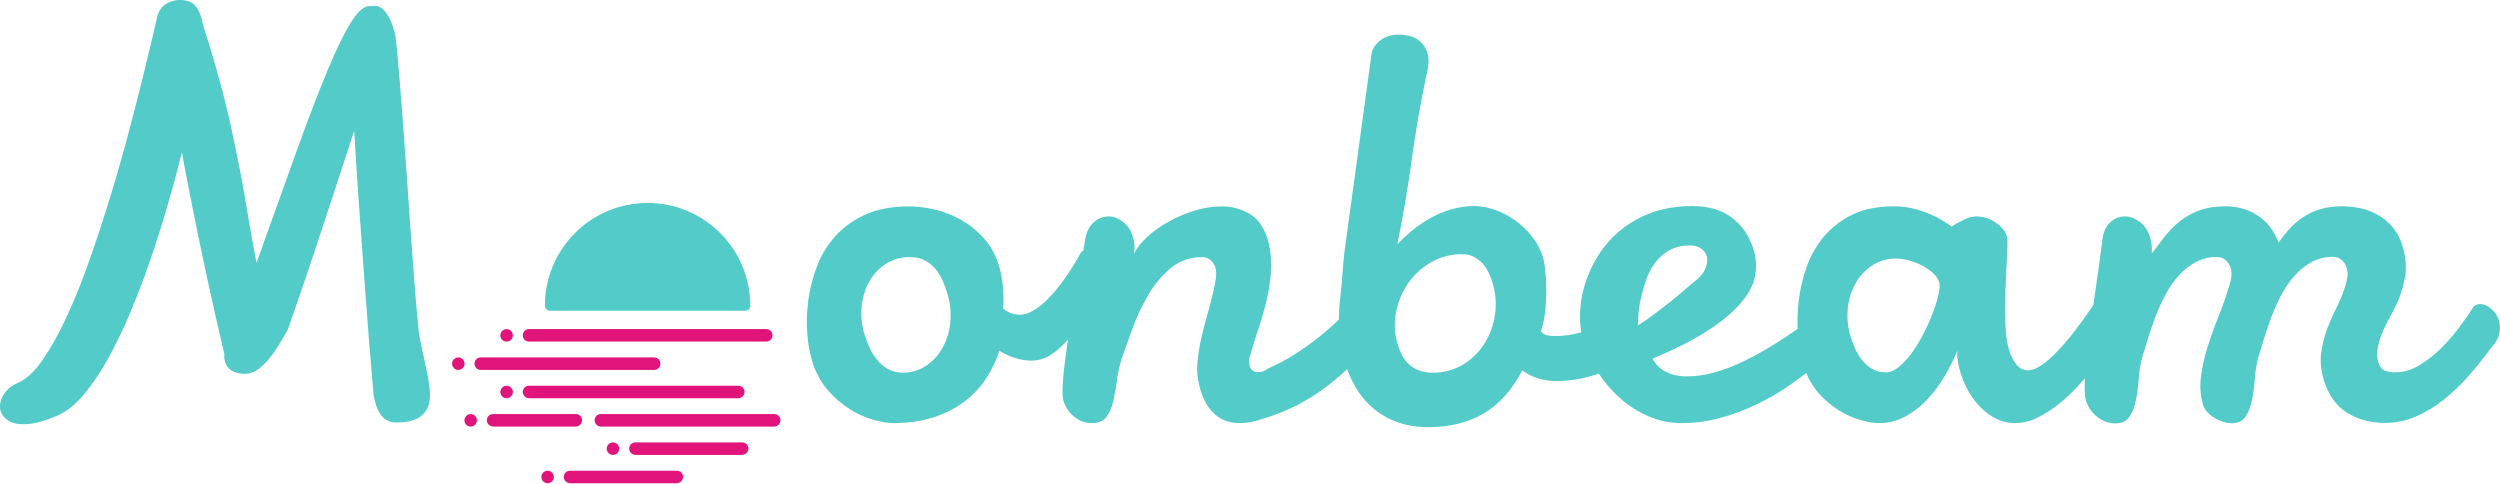
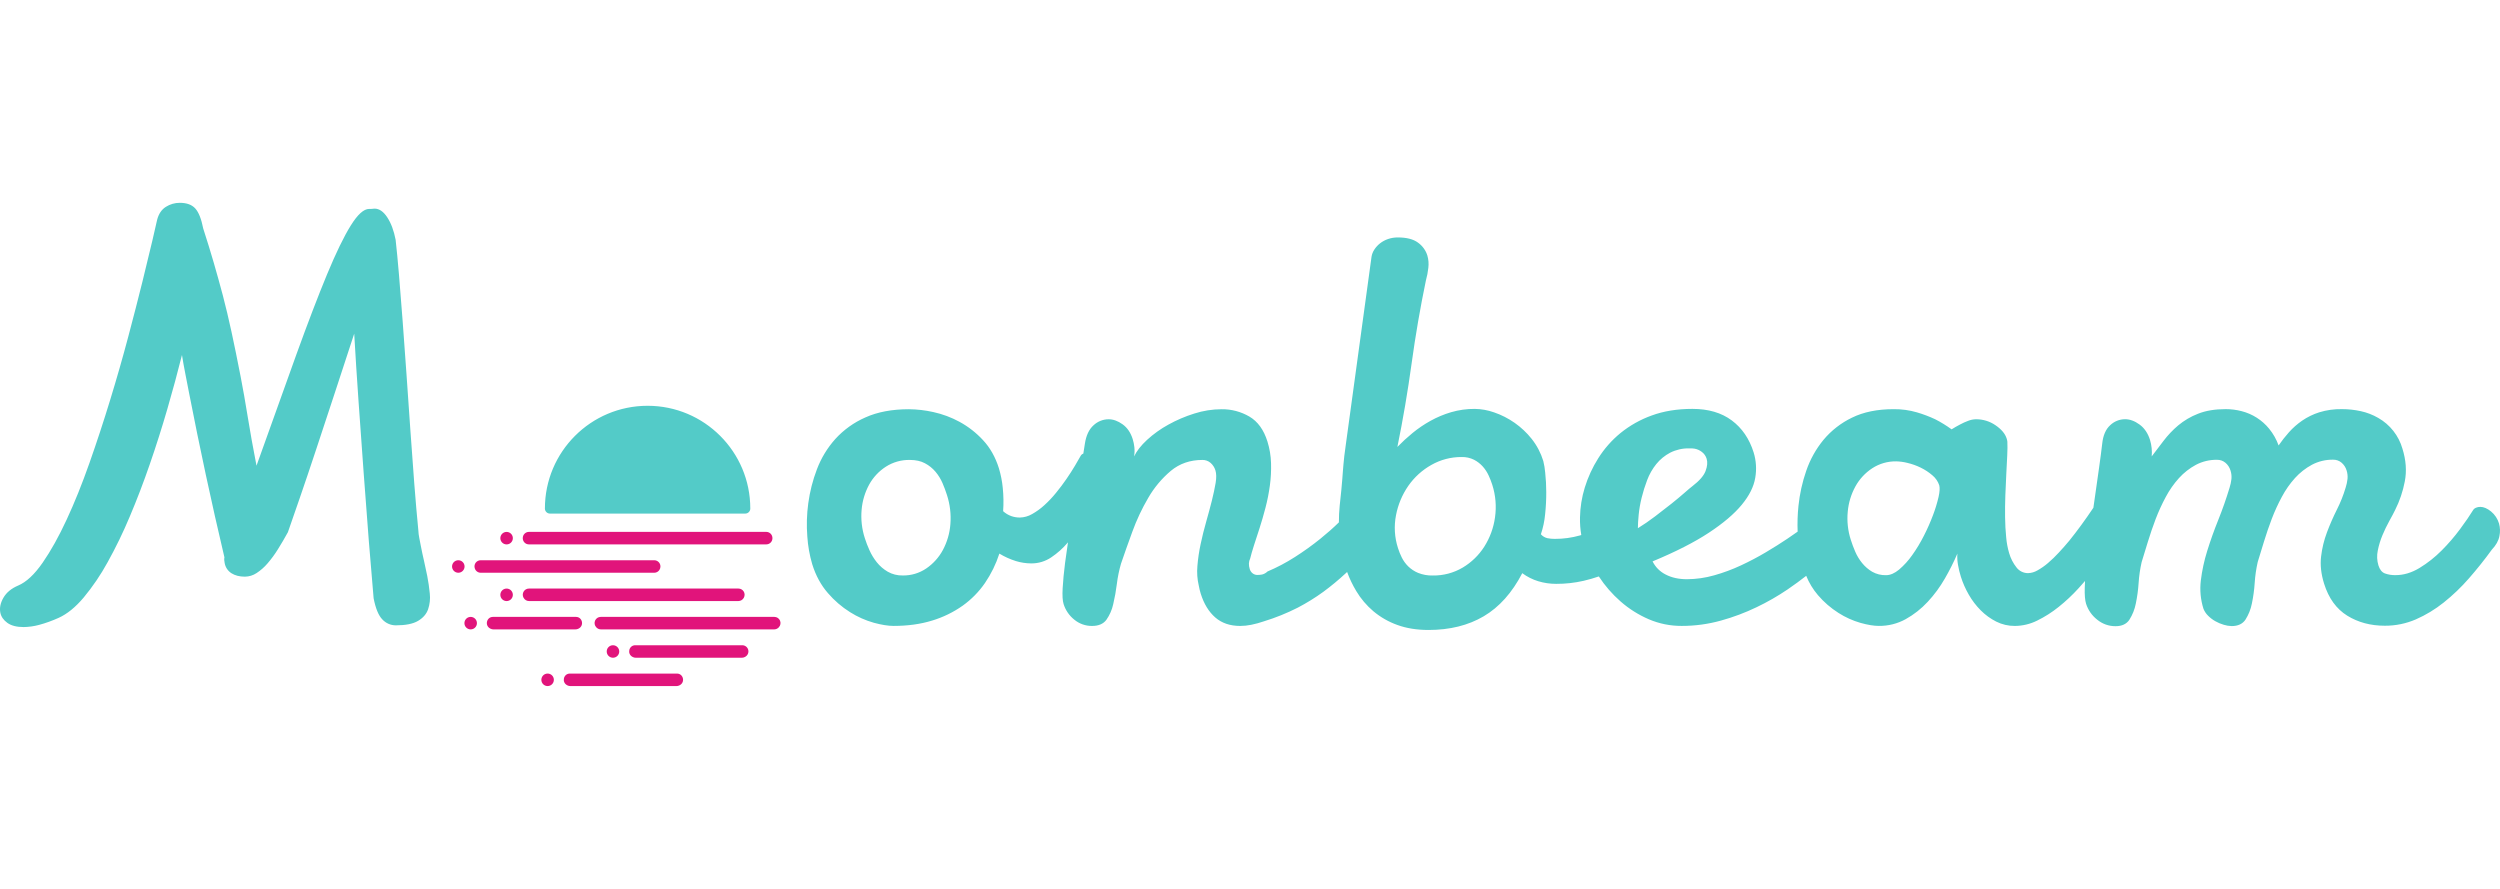
- <svg xmlns="http://www.w3.org/2000/svg" id="Layer_1" data-name="Layer 1" viewBox="204.66 203.64 2646.63 511.59">
+ <svg xmlns="http://www.w3.org/2000/svg" width="135" height="48" id="Layer_1" data-name="Layer 1" viewBox="204.66 203.64 2646.63 511.59">
  <defs>
    <style>.cls-2{fill:#e1147b}</style>
  </defs>
  <path d="M600.19 622.25q-2.34-26.24-5.08-60.71t-5.47-72.16q-2.75-37.68-5.43-75.82t-4.56-71.4q-10.12 31.13-20.5 62.55t-19.68 59.65q-9.33 28.23-17.23 51.1t-12.81 36.92q-5.19 9.47-10.54 18a117.43 117.43 0 0 1-11 15 55.05 55.05 0 0 1-11.59 10.22 22.71 22.71 0 0 1-12.38 3.81q-8.55 0-14.29-3.66a16 16 0 0 1-7.17-11 27.1 27.1 0 0 1-.41-2.89 10 10 0 0 1 .2-2.9q-10.25-43.35-19.71-87.45t-17.77-86.8l-3.92-20.14q-2-10.06-3.54-19.83-6.87 27.47-15.46 57.05t-18.56 58.43q-9.94 28.84-21.24 55.54a486.73 486.73 0 0 1-23.53 48.51 237.64 237.64 0 0 1-25.27 37.22q-13 15.42-26.48 21.51a137.08 137.08 0 0 1-20.77 7.48 67.31 67.31 0 0 1-16.34 2.29q-11 0-17.18-4.43T205 637.51q-1.47-7.62 3.33-15.87t15.51-12.81q13-5.49 26-24.26t25.4-45.57q12.48-26.85 24.08-59.8t21.95-66.82q10.37-33.87 19-66.37t15.13-58.73q6.5-26.28 10.6-43.82t5-21.82q2.45-9.45 9.24-13.73a27.14 27.14 0 0 1 14.76-4.27q11 0 16.41 6t8.39 21.2Q426 250 430.94 267t9.66 34.78q4.68 17.85 9.14 38.45t9.68 47.44q3.74 19.23 7.48 42.41t9.31 51.87q23.69-66.51 42.05-117.31t32.58-85.13q14.24-34.32 25.17-51.87t19.47-17.54h2.14a9.8 9.8 0 0 0 1.8-.16 10.75 10.75 0 0 1 1.8-.15q7.32 0 13.37 9.15t8.9 23.8q1.68 15 3.57 37.23t3.87 49q2 26.7 4.07 56.29t4.08 58.73q2 29.14 4.13 56.6t4.32 49.74a53.26 53.26 0 0 0 1 8.08l1.63 8.39q1.53 7.95 3.41 16t3.42 16q1.77 9.15 2.67 18.46a38.57 38.57 0 0 1-1.81 16.74q-2.65 7.49-10.59 12.21t-23.49 4.73a19.39 19.39 0 0 1-14.34-6.26q-6.09-6.26-9.24-22.43zm2250.09-79.02a26.25 26.25 0 0 0-8.43-12.81q-6-4.89-11.45-4.89a11.58 11.58 0 0 0-4.59.92 6.69 6.69 0 0 0-3.32 3q-4.83 7.93-13.52 19.68a201.31 201.31 0 0 1-19.47 22.58 123.33 123.33 0 0 1-23.36 18.46q-12.57 7.62-25.38 7.62a31.21 31.21 0 0 1-11.4-1.83q-4.7-1.83-6.8-8.54a31.6 31.6 0 0 1-.65-15.71 84.91 84.91 0 0 1 5-16.33 150.17 150.17 0 0 1 7.22-14.95q3.9-7 6.13-11.59a115.13 115.13 0 0 0 10.23-30.21q3.23-16.47-2.5-34.78a54.83 54.83 0 0 0-25.59-32.49 64.27 64.27 0 0 0-18.56-7.17 93 93 0 0 0-19.9-2.14 77 77 0 0 0-24 3.36 69.34 69.34 0 0 0-18.13 8.84 78.13 78.13 0 0 0-14 12.36 143.6 143.6 0 0 0-10.91 13.88 60.24 60.24 0 0 0-10-17.69 55.25 55.25 0 0 0-29.17-18.61 67 67 0 0 0-16.84-2.14q-17.08 0-29.29 4.88a75.5 75.5 0 0 0-21 12.36 102.63 102.63 0 0 0-15.49 16.32q-6.69 8.85-12.54 16.48a46.21 46.21 0 0 0-1.78-17.39q-3.34-10.68-11.06-16.33t-15.34-5.64a22.79 22.79 0 0 0-15.85 6.41q-7 6.4-8.38 19.52-1.23 10.69-3.36 25.78t-4.57 32.19c-.46 3.26-.93 6.54-1.4 9.81q-13.09 19.5-25.39 34.74-5.31 6.4-11.14 12.66a131.31 131.31 0 0 1-11.55 11.16 67 67 0 0 1-11.14 7.78 21 21 0 0 1-9.93 2.9 15.22 15.22 0 0 1-12.23-6 44.13 44.13 0 0 1-7.78-15.1 84.29 84.29 0 0 1-3.17-16.94q-1-9.91-1.15-21.2t.27-23q.43-11.75 1-22.58t1-19.68q.43-8.85.14-14.64a15.63 15.63 0 0 0-.74-3.36q-2.39-7.62-11.72-14a36 36 0 0 0-20.92-6.41 23.63 23.63 0 0 0-8.17 1.68 65 65 0 0 0-8.42 3.81q-4.72 2.44-9.06 5.19a131.65 131.65 0 0 0-17.37-10.68 136.54 136.54 0 0 0-19.38-7.32 84.68 84.68 0 0 0-24.55-3.36q-25.93 0-44.17 9a90.21 90.21 0 0 0-30.17 23.49 105.06 105.06 0 0 0-18.26 32.8 163.81 163.81 0 0 0-8.22 37.08 192.27 192.27 0 0 0-.88 27.28q-4.87 3.48-11.07 7.65-10 6.72-22.56 14.19t-26.32 13.88a184.71 184.71 0 0 1-28.41 10.54 106.81 106.81 0 0 1-28.77 4.12q-13.11 0-22.63-5a30.72 30.72 0 0 1-13.8-13.88q36.7-15.26 59.6-30.36t34.82-29.6q11.94-14.47 14.26-28.52a57.51 57.51 0 0 0-1.69-26.85q-6.79-21.7-23.16-33.91t-41.65-12.21q-24.11 0-43.12 7a113.19 113.19 0 0 0-33.07 18.61 110.55 110.55 0 0 0-23.53 26.7 128.58 128.58 0 0 0-14.25 31 115.17 115.17 0 0 0-5.06 31.58 97.57 97.57 0 0 0 1.37 18.65c-.45.13-.89.29-1.35.42a96.54 96.54 0 0 1-26.77 3.66 37.74 37.74 0 0 1-7.87-.76 13.18 13.18 0 0 1-6.78-4.12 93.09 93.09 0 0 0 4.49-21.21 212.41 212.41 0 0 0 1.19-23.49 196.36 196.36 0 0 0-1.11-20.6 79.42 79.42 0 0 0-2-12.2 71.19 71.19 0 0 0-12.44-23.65 86.73 86.73 0 0 0-39.71-27.91 64 64 0 0 0-20.36-3.67 87.61 87.61 0 0 0-25.15 3.51 108.46 108.46 0 0 0-21.84 9.16 127.26 127.26 0 0 0-18.88 12.81 192.35 192.35 0 0 0-16.11 14.8q8.91-43.63 15.06-88.33t15.15-88a80.7 80.7 0 0 0 2.56-13.27 32.05 32.05 0 0 0-1.1-13.27 26.49 26.49 0 0 0-9.85-13.43q-7.36-5.49-21.4-5.49a31.09 31.09 0 0 0-10.31 1.68 28.79 28.79 0 0 0-8.48 4.58 26.83 26.83 0 0 0-6 6.56 19 19 0 0 0-3 7.62l-27.1 198q-1.17 7.94-1.73 13c-.38 3.36-.67 6.31-.89 8.85s-.43 5-.61 7.32-.39 5.09-.62 8.24-.57 7-1 11.44-1 10.07-1.76 16.78q-.85 8.63-.84 17.57-8.89 8.68-19.65 17.37a295.42 295.42 0 0 1-27 19.37 192.49 192.49 0 0 1-28.94 15.26 12.23 12.23 0 0 1-5.71 3.2 27 27 0 0 1-4.74.46 8 8 0 0 1-5.45-1.83 9.28 9.28 0 0 1-2.86-4.27q-2-6.41.43-11.29 1.32-5.49 4-13.88l6-18.46q3.25-10.08 6.23-21.51A196.29 196.29 0 0 0 1549 503a143.76 143.76 0 0 0 1.25-23.79 85.29 85.29 0 0 0-3.81-22.89q-5.84-18.6-19.1-26.39a57.07 57.07 0 0 0-29.43-7.78 95.9 95.9 0 0 0-28.93 4.58 146.37 146.37 0 0 0-27.44 11.74 116 116 0 0 0-22.54 16.12q-9.71 9-13.73 17.55a36.84 36.84 0 0 0 .3-9.77 46.91 46.91 0 0 0-1.76-8.54q-3.25-10.36-10.72-15.71t-14.79-5.34a23.35 23.35 0 0 0-16 6.41q-7.14 6.4-9.14 19.52c-.46 3.16-1 6.64-1.63 10.4a4.67 4.67 0 0 0-2.48 1.81q-2.54 4.57-6.43 11.13t-8.93 13.89q-5 7.32-11 14.64a117.25 117.25 0 0 1-12.37 13.12 69.72 69.72 0 0 1-13.06 9.46 26.87 26.87 0 0 1-13 3.66 27.51 27.51 0 0 1-9-1.52 26.15 26.15 0 0 1-8.64-5.19 142.78 142.78 0 0 0-.37-24.56 107.77 107.77 0 0 0-4.1-20.9q-5.54-17.7-16.79-29.75a97.06 97.06 0 0 0-24.83-19.38 105.09 105.09 0 0 0-27.81-10.37 124.53 124.53 0 0 0-25.82-3q-26.87 0-46.1 8.69a93.7 93.7 0 0 0-31.89 22.89 102.18 102.18 0 0 0-19.41 32 160.71 160.71 0 0 0-9.17 36 165.59 165.59 0 0 0-1 35.24 135.92 135.92 0 0 0 5.2 29.29q5.64 18 16.58 30.51a102.89 102.89 0 0 0 23.59 20.29 96 96 0 0 0 25 11.14q12.35 3.34 20.89 3.35 22.57 0 40.79-5.64a112.12 112.12 0 0 0 32.31-15.71 97 97 0 0 0 23.73-24.11 122 122 0 0 0 15.22-31.09 79.59 79.59 0 0 0 17.59 7.93 56.64 56.64 0 0 0 16.17 2.45 37.31 37.31 0 0 0 21.18-6.41 84.84 84.84 0 0 0 17.4-15.56c.11-.12.2-.25.3-.37-1.16 7.58-2.2 14.84-3.07 21.72q-1.93 15.27-2.57 26.86t1 16.78a34.06 34.06 0 0 0 11.26 16.47 29 29 0 0 0 18.88 6.71q10.37 0 15.19-6.55a45.82 45.82 0 0 0 7.2-16.48 198.52 198.52 0 0 0 3.84-21.36 137 137 0 0 1 4.4-21.51q5.07-14.94 12-33.87a217.68 217.68 0 0 1 16.85-35.85 107.93 107.93 0 0 1 23.86-28.53q13.92-11.58 33.44-11.59a12.78 12.78 0 0 1 8.79 3.2 17.2 17.2 0 0 1 5 7.78q1.62 5.19.23 13.43t-4 18.76q-2.65 10.53-6 22.28t-5.87 23.64a178.48 178.48 0 0 0-3.42 23.19 65 65 0 0 0 1.46 20.75c.31 1.63.62 3.1.93 4.42s.7 2.7 1.14 4.12q5.07 16.18 15.36 25.17t26.46 9a59.85 59.85 0 0 0 11.67-1.22 104 104 0 0 0 13.35-3.66 223 223 0 0 0 35.89-14.49 216 216 0 0 0 27.09-16.78 269.84 269.84 0 0 0 23.48-19.43l1.67-1.54a118.49 118.49 0 0 0 9.65 20.16 85.38 85.38 0 0 0 18.12 21.38 83.05 83.05 0 0 0 25.29 14.5q14.49 5.32 33.1 5.34 33.87 0 58.47-14.5t40.79-45.61a55.86 55.86 0 0 0 17 8.54 65 65 0 0 0 18.86 2.75 127.85 127.85 0 0 0 29.05-3.21 165.75 165.75 0 0 0 16.14-4.64 129.4 129.4 0 0 0 23 26.46 113.37 113.37 0 0 0 30 18.92 87.37 87.37 0 0 0 34.7 7 153.89 153.89 0 0 0 41.56-5.64 225 225 0 0 0 37.81-14.19A253.08 253.08 0 0 0 2097 613q11-7.53 19.81-14.48a74.71 74.71 0 0 0 12.41 20.43 96.47 96.47 0 0 0 21.78 18.87 89.34 89.34 0 0 0 23.28 10.52q11.53 3.21 19.46 3.2a57.34 57.34 0 0 0 28.42-7.17 94.43 94.43 0 0 0 23.26-18.3 133.18 133.18 0 0 0 18.19-24.72 246.6 246.6 0 0 0 13.23-26.35 48.63 48.63 0 0 0 .63 11.75 93 93 0 0 0 3.05 12.66 95.22 95.22 0 0 0 8.41 19.07 79.22 79.22 0 0 0 12.68 16.63A63.81 63.81 0 0 0 2318 647a43.16 43.16 0 0 0 19.74 4.57 53.66 53.66 0 0 0 23.56-5.64 121.79 121.79 0 0 0 22.77-14.49 182.19 182.19 0 0 0 21-19.68c2.38-2.61 4.66-5.2 6.91-7.79-.12 2.44-.22 4.79-.29 7q-.33 11.61 1.39 17.09a34.79 34.79 0 0 0 11.66 16.78 30.15 30.15 0 0 0 19.59 7q10.07 0 14.63-6.86a49.39 49.39 0 0 0 6.75-16.94 156.12 156.12 0 0 0 3-22 142.13 142.13 0 0 1 3.19-22q3-9.76 6.64-21.67t8.22-24a200.06 200.06 0 0 1 10.69-23.34 98.79 98.79 0 0 1 14-20 67.49 67.49 0 0 1 17.88-14 46.55 46.55 0 0 1 22.43-5.34 13.34 13.34 0 0 1 8.94 3.2 17.2 17.2 0 0 1 5.28 8.09 22.4 22.4 0 0 1 1 9 47.15 47.15 0 0 1-2 9.31q-5.25 17.39-11.93 34t-11.7 32.8a175.74 175.74 0 0 0-6.79 31.42 71.35 71.35 0 0 0 2.8 29.9 21.33 21.33 0 0 0 4.89 7.33 35.56 35.56 0 0 0 7.61 5.79 41.54 41.54 0 0 0 9 3.82 30.4 30.4 0 0 0 8.36 1.37q10.06 0 14.63-6.86a49.39 49.39 0 0 0 6.75-16.94 156.12 156.12 0 0 0 3-22 142.13 142.13 0 0 1 3.19-22q3-9.76 6.64-21.67t8.22-24a200.06 200.06 0 0 1 10.69-23.34 99.18 99.18 0 0 1 14-20 67.49 67.49 0 0 1 17.88-14 46.58 46.58 0 0 1 22.43-5.34 13.34 13.34 0 0 1 8.94 3.2 17.2 17.2 0 0 1 5.28 8.09 22.4 22.4 0 0 1 1 9 47.15 47.15 0 0 1-2 9.31 137.71 137.71 0 0 1-9.22 23.18 252 252 0 0 0-10.5 24 108.44 108.44 0 0 0-6.27 25.78q-1.59 13.42 3.18 28.68 7.26 23.19 24.49 33.87t39.81 10.67a81.57 81.57 0 0 0 32.83-6.71 132.24 132.24 0 0 0 29.5-17.85 204 204 0 0 0 26.76-25.63q12.69-14.49 24.21-30.35 6.64-7 8-14.35a27.44 27.44 0 0 0-.38-13.23zm-1639.49.61a68.68 68.68 0 0 1-7.93 27.31 55.48 55.48 0 0 1-17.53 19.52 43.11 43.11 0 0 1-25 7.48 30.67 30.67 0 0 1-15.89-4 41.61 41.61 0 0 1-11.5-9.91 58.47 58.47 0 0 1-7.82-12.82 115.12 115.12 0 0 1-4.88-12.66 75.75 75.75 0 0 1-3.41-30.36 67.54 67.54 0 0 1 8-26.54 52.8 52.8 0 0 1 17.63-18.86 45.47 45.47 0 0 1 25.36-7.17q9.47 0 16 3.51a37.47 37.47 0 0 1 11.21 9 48.22 48.22 0 0 1 7.44 12.05 135.08 135.08 0 0 1 4.72 12.66 79.4 79.4 0 0 1 3.6 30.79zm576.56-7.17a77.55 77.55 0 0 1-11.36 31 68.84 68.84 0 0 1-22.82 22.12 60.42 60.42 0 0 1-31.7 8.39 38.83 38.83 0 0 1-15.5-2.75 33.16 33.16 0 0 1-10.59-7 35.5 35.5 0 0 1-6.73-9.31 68.8 68.8 0 0 1-4-9.92 69.57 69.57 0 0 1-2.09-34.93 81.32 81.32 0 0 1 13-31 73.84 73.84 0 0 1 24.35-22.12 64 64 0 0 1 32.16-8.39 27.76 27.76 0 0 1 13.11 2.9 32.33 32.33 0 0 1 9.26 7.17 38.44 38.44 0 0 1 6.17 9.46 83.67 83.67 0 0 1 3.82 9.76 77 77 0 0 1 2.92 34.62zm151.26 11.44q0-5.79.85-14.34a127.75 127.75 0 0 1 3.1-17.85 159.14 159.14 0 0 1 5.87-18.76 61.74 61.74 0 0 1 9.65-16.94 47.07 47.07 0 0 1 14.69-12.05 42.62 42.62 0 0 1 20.23-4.58h2.74a16.09 16.09 0 0 1 2.85.31 17.69 17.69 0 0 1 7.61 3.36 14 14 0 0 1 5.19 7.32q1.71 5.49-1.13 13t-13.9 16c-1.65 1.22-4.43 3.57-8.33 7s-8.54 7.32-13.91 11.6-11.15 8.74-17.31 13.42-12.23 8.85-18.2 12.51zm318.29-33a148.45 148.45 0 0 1-5.88 19.22 211.14 211.14 0 0 1-9.65 21.82 156.92 156.92 0 0 1-12.37 20.49 82.36 82.36 0 0 1-13.84 15.26q-7.14 5.94-13.85 5.94a28.35 28.35 0 0 1-14.72-3.66A39.7 39.7 0 0 1 2176 585a50.4 50.4 0 0 1-7.28-12 133.19 133.19 0 0 1-4.73-12.66 74.16 74.16 0 0 1-3.21-29.75 67.85 67.85 0 0 1 8.11-26.7 54.36 54.36 0 0 1 17.78-19.22 45.32 45.32 0 0 1 25.48-7.33 54.12 54.12 0 0 1 12 1.68 66.44 66.44 0 0 1 13.93 5 57 57 0 0 1 12.29 8.08 23.24 23.24 0 0 1 7.27 10.53c.74 2.67.53 6.84-.74 12.53zm-1366.65-96.6a108.73 108.73 0 0 0-108.72 108.72v.4a5.35 5.35 0 0 0 5.35 5h206.73a5.35 5.35 0 0 0 5.35-5v-.17a1.77 1.77 0 0 0 0-.23 108.73 108.73 0 0 0-108.71-108.72z" fill="#53cbc8" />
  <circle class="cls-2" cx="702.94" cy="648.62" r="6.62" />
  <path class="cls-2" d="M986.43 612H764.61a6.52 6.52 0 0 0-5.74 9.61l.12.21a6.51 6.51 0 0 0 5.73 3.41h221.59a6.54 6.54 0 0 0 5.74-3.41l.11-.21a6.52 6.52 0 0 0-5.73-9.61zm29.47-60H764.6a6.53 6.53 0 0 0-6.5 6.9v.2a6.5 6.5 0 0 0 6.5 6.14h251.28a6.51 6.51 0 0 0 6.51-6.14v-.2a6.54 6.54 0 0 0-6.49-6.9zm-94.62 150H808c-6.87 0-9 9.25-2.9 12.35l.41.21a6.5 6.5 0 0 0 2.91.67h112.44a6.5 6.5 0 0 0 2.91-.67l.41-.21c6.14-3.11 3.97-12.35-2.9-12.35zm69.19-30H877.22c-6.88 0-9 9.25-2.9 12.35l.41.21a6.5 6.5 0 0 0 2.91.67h112.42a6.49 6.49 0 0 0 2.9-.67l.42-.21a6.52 6.52 0 0 0-2.91-12.35zm-154.42-18.84-.2-.21a6.51 6.51 0 0 1 4.78-10.95h183.81a6.51 6.51 0 0 1 4.78 10.94l-.19.21a6.57 6.57 0 0 1-4.78 2.08H840.82a6.55 6.55 0 0 1-4.77-2.07zM726.57 642h87.78c6.88 0 9 9.25 2.9 12.35l-.41.2a6.51 6.51 0 0 1-2.91.68H727a6.51 6.51 0 0 1-2.91-.68l-.41-.2c-6.15-3.09-3.99-12.35 2.89-12.35z" />
  <circle class="cls-2" cx="740.97" cy="558.65" r="6.62" />
  <path class="cls-2" d="m903.56 590.43.06-.21a6.51 6.51 0 0 0-6.3-8.19H713.49a6.51 6.51 0 0 0-6.3 8.19l.06.21a6.53 6.53 0 0 0 6.29 4.83h183.72a6.55 6.55 0 0 0 6.3-4.83z" />
  <circle class="cls-2" cx="689.85" cy="588.64" r="6.62" />
  <circle class="cls-2" cx="740.97" cy="618.63" r="6.62" />
  <circle class="cls-2" cx="853.59" cy="678.62" r="6.62" />
  <circle class="cls-2" cx="784.39" cy="708.61" r="6.62" />
</svg>
